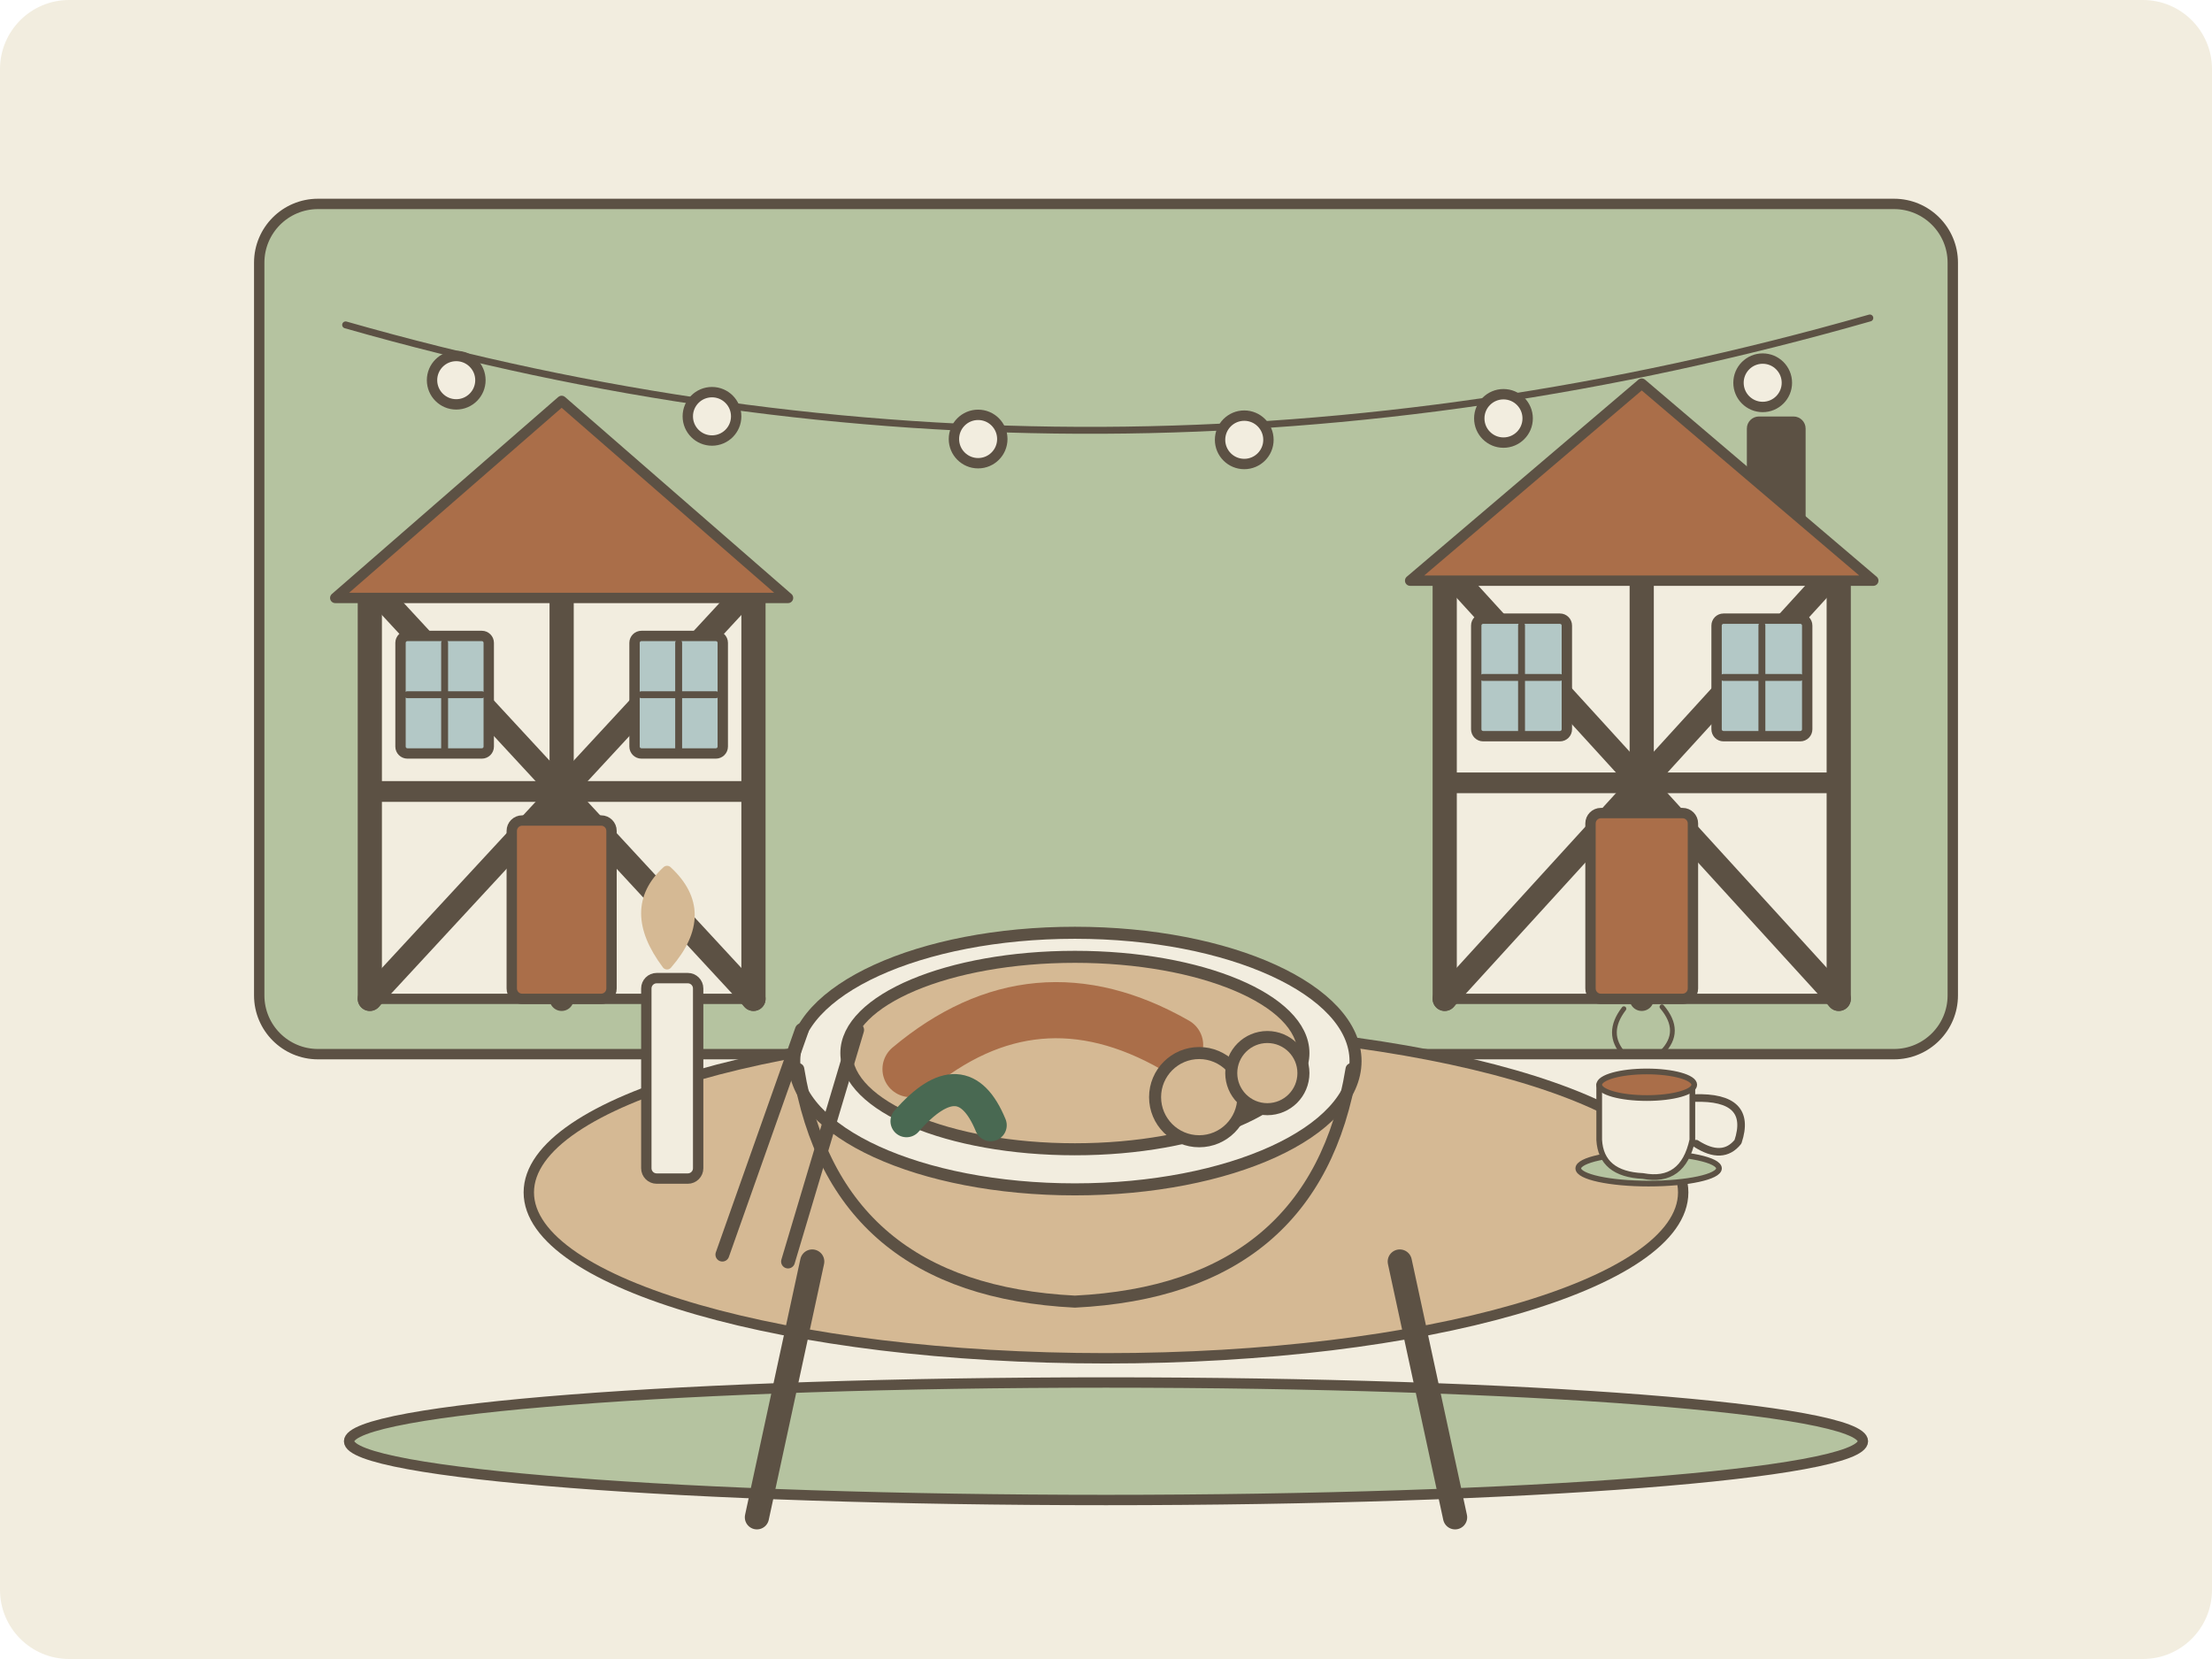
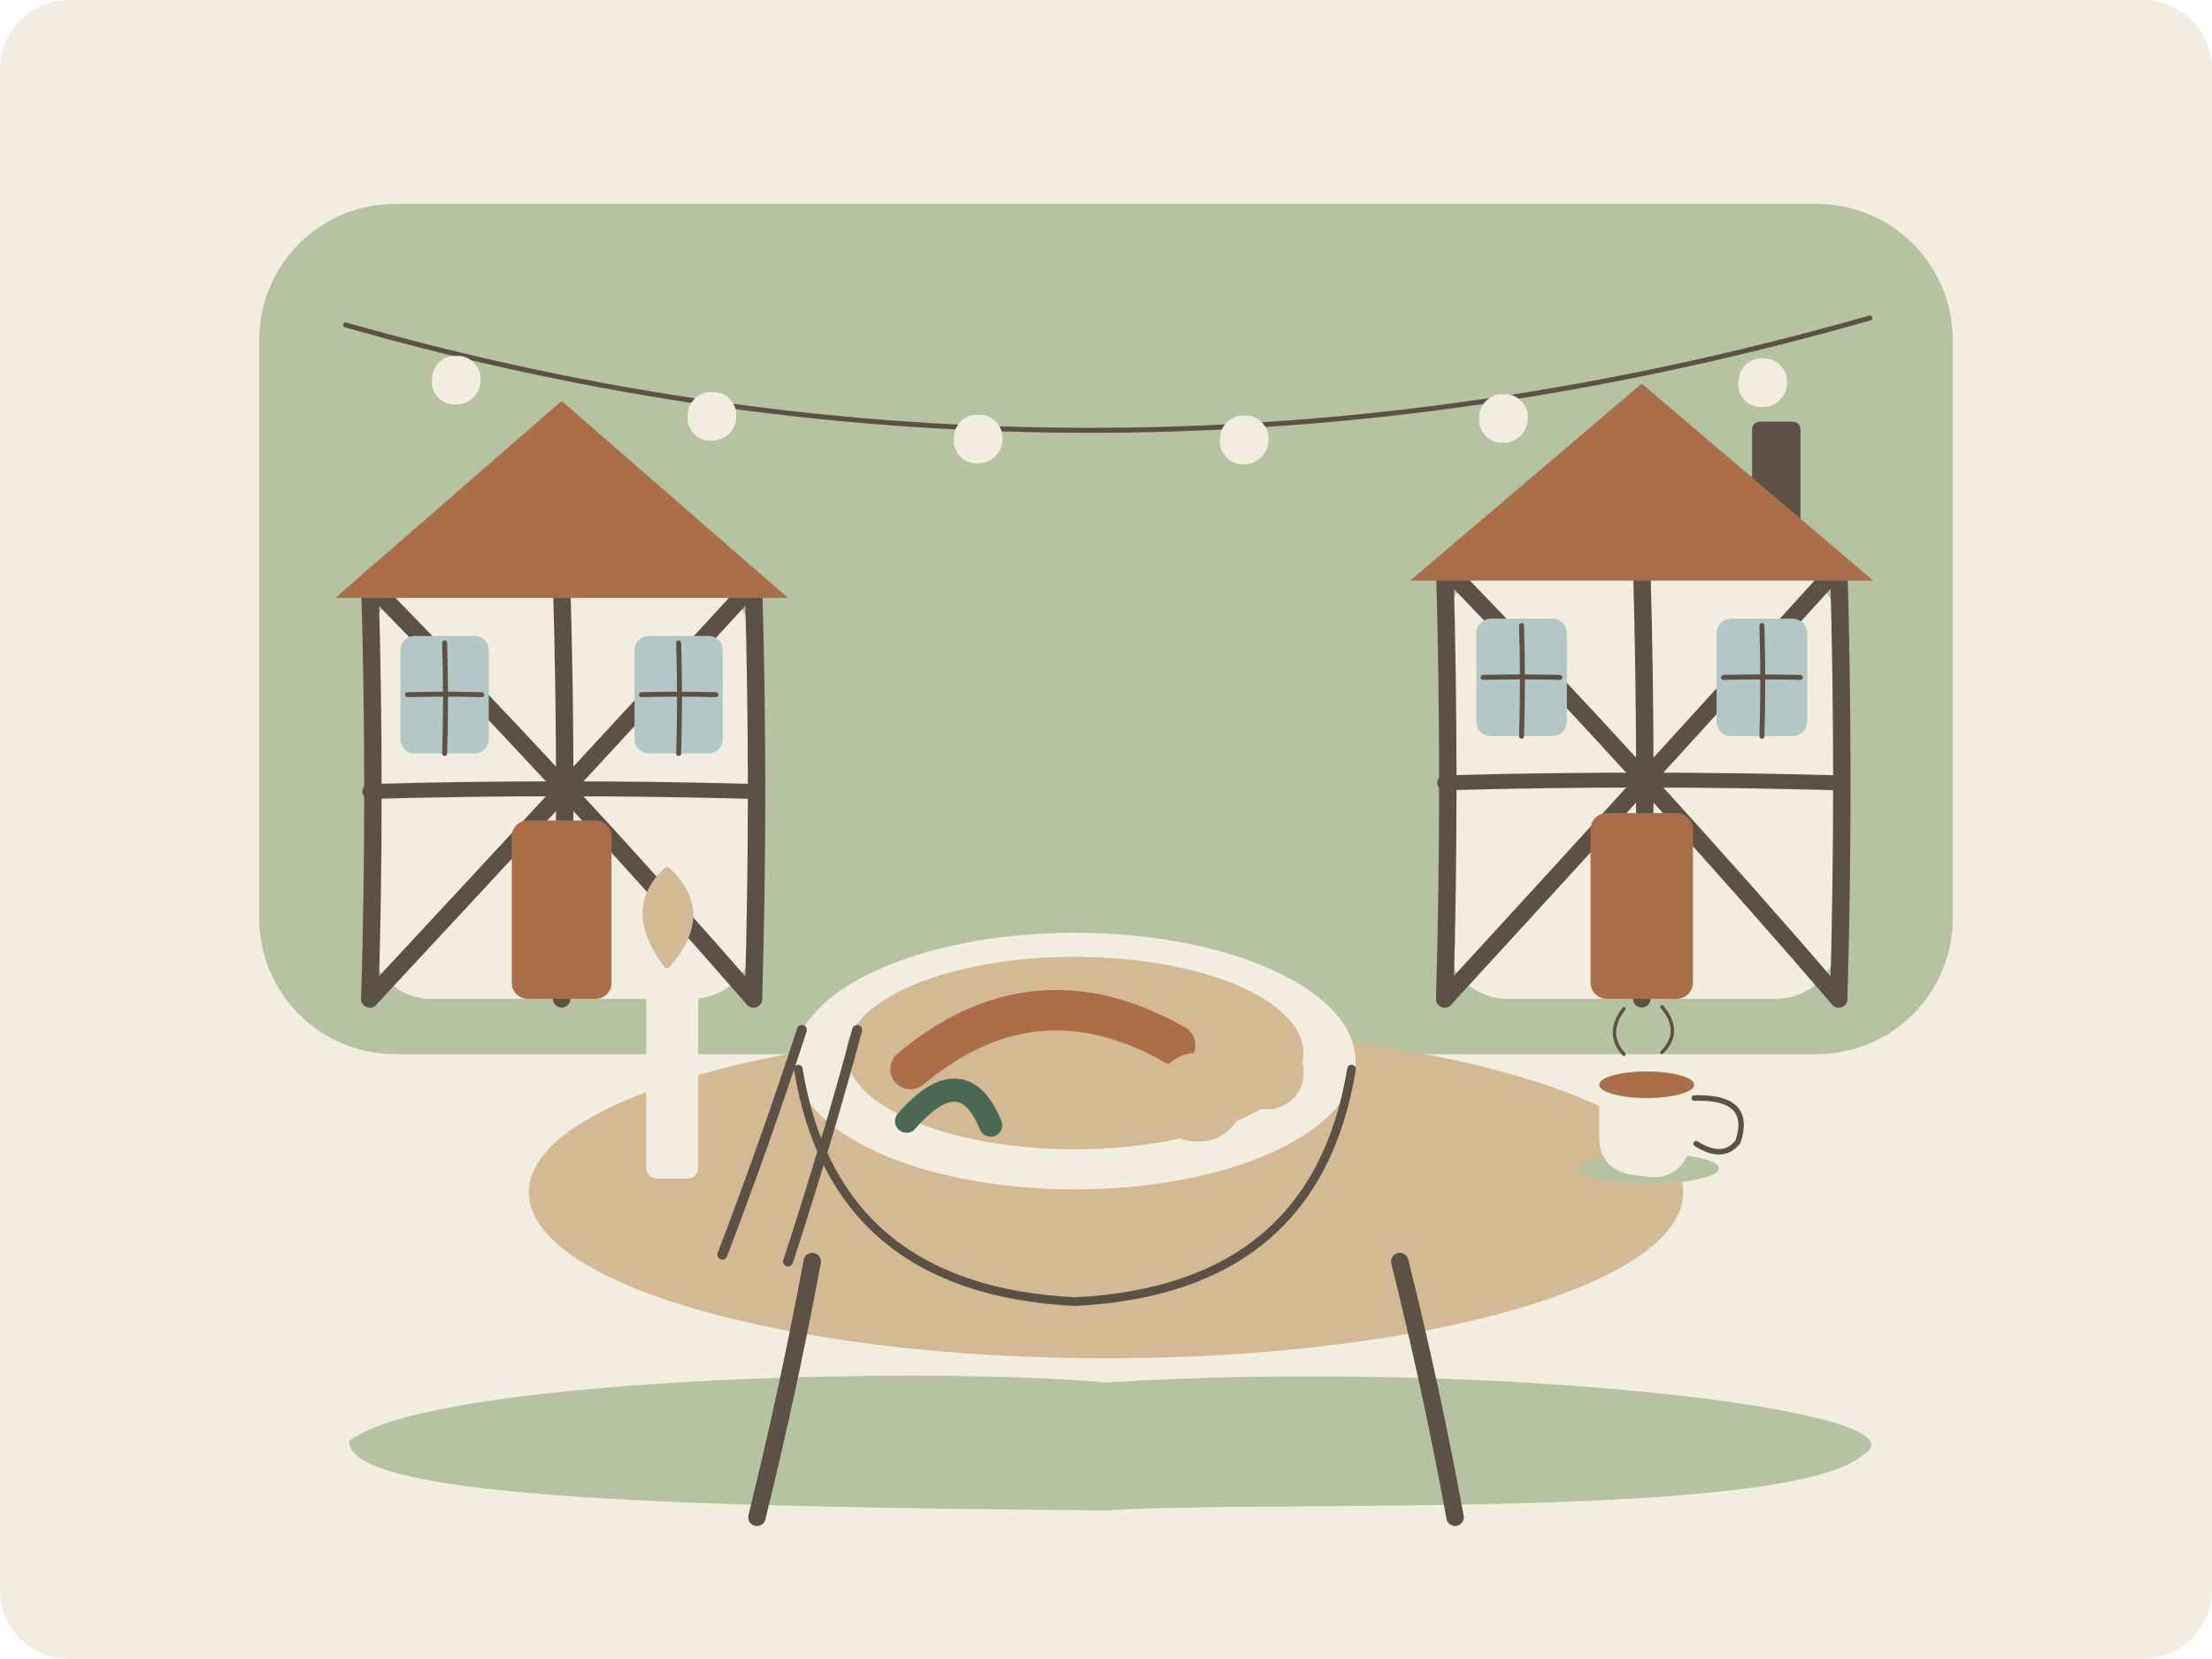
<svg xmlns="http://www.w3.org/2000/svg" width="640" height="480" viewBox="0 0 640 480" role="img" aria-labelledby="title">
  <rect width="640" height="480" rx="20" fill="#f2eddf" />
-   <g stroke="#5c5144" stroke-width="3" stroke-linecap="round" stroke-linejoin="round">
-     <rect x="75" y="59" width="490" height="246" rx="17" fill="#b5c3a0" />
+   <g stroke="none" stroke-width="2" stroke-linecap="round" stroke-linejoin="round">
+     <rect x="75" y="59" width="490" height="246" rx="39.36" fill="#b5c3a0" stroke="none" />
    <g transform="translate(107 169) scale(1)">
-       <rect x="0" y="0" width="111" height="120" rx="2" fill="#f2eddf" />
-       <path d="M0 0L111 120" fill="none" stroke="#5c5144" stroke-width="7" stroke-linecap="round" stroke-linejoin="round" />
-       <path d="M111 0L0 120" fill="none" stroke="#5c5144" stroke-width="7" stroke-linecap="round" stroke-linejoin="round" />
-       <path d="M55.5 0L55.5 120" fill="none" stroke="#5c5144" stroke-width="7" stroke-linecap="round" stroke-linejoin="round" />
-       <path d="M0 60L111 60" fill="none" stroke="#5c5144" stroke-width="6" stroke-linecap="round" stroke-linejoin="round" />
-       <path d="M0 0L0 120" fill="none" stroke="#5c5144" stroke-width="7" stroke-linecap="round" stroke-linejoin="round" />
-       <path d="M111 0L111 120" fill="none" stroke="#5c5144" stroke-width="7" stroke-linecap="round" stroke-linejoin="round" />
-       <rect x="8.88" y="15" width="25.53" height="34" rx="2" fill="#b3c8c6" />
-       <path d="M21.645 17L21.645 49" fill="none" stroke="#5c5144" stroke-width="2" stroke-linecap="round" stroke-linejoin="round" />
-       <path d="M10.88 32L32.41 32" fill="none" stroke="#5c5144" stroke-width="2" stroke-linecap="round" stroke-linejoin="round" />
-       <rect x="76.59" y="15" width="25.53" height="34" rx="2" fill="#b3c8c6" />
-       <path d="M89.355 17L89.355 49" fill="none" stroke="#5c5144" stroke-width="2" stroke-linecap="round" stroke-linejoin="round" />
-       <path d="M78.59 32L100.12 32" fill="none" stroke="#5c5144" stroke-width="2" stroke-linecap="round" stroke-linejoin="round" />
-       <rect x="41.07" y="68.4" width="28.86" height="51.6" rx="3" fill="#aa6e49" />
-       <path d="M-10 4L55.5-53L121 4Z" fill="#aa6e49" stroke="#5c5144" stroke-width="3" stroke-linecap="round" stroke-linejoin="round" />
+       <rect x="0" y="0" width="111" height="120" rx="17.76" fill="#f2eddf" stroke="none" />
+       <path d="M0 0Q57.3 58.446 111 120" fill="none" stroke="#5c5144" stroke-width="5.04" stroke-linecap="round" stroke-linejoin="round" />
+       <path d="M111 0Q57.3 58.446 0 120" fill="none" stroke="#5c5144" stroke-width="5.04" stroke-linecap="round" stroke-linejoin="round" />
+       <path d="M55.5 0Q57.3 60 55.5 120" fill="none" stroke="#5c5144" stroke-width="5.04" stroke-linecap="round" stroke-linejoin="round" />
+       <path d="M0 60Q55.5 58.446 111 60" fill="none" stroke="#5c5144" stroke-width="4.32" stroke-linecap="round" stroke-linejoin="round" />
+       <path d="M0 0Q1.8 60 0 120" fill="none" stroke="#5c5144" stroke-width="5.04" stroke-linecap="round" stroke-linejoin="round" />
+       <path d="M111 0Q112.8 60 111 120" fill="none" stroke="#5c5144" stroke-width="5.04" stroke-linecap="round" stroke-linejoin="round" />
+       <rect x="8.88" y="15" width="25.53" height="34" rx="4.085" fill="#b3c8c6" stroke="none" />
+       <path d="M21.645 17Q22.157 33 21.645 49" fill="none" stroke="#5c5144" stroke-width="1.44" stroke-linecap="round" stroke-linejoin="round" />
+       <path d="M10.88 32Q21.645 31.699 32.41 32" fill="none" stroke="#5c5144" stroke-width="1.44" stroke-linecap="round" stroke-linejoin="round" />
+       <rect x="76.59" y="15" width="25.53" height="34" rx="4.085" fill="#b3c8c6" stroke="none" />
+       <path d="M89.355 17Q89.867 33 89.355 49" fill="none" stroke="#5c5144" stroke-width="1.44" stroke-linecap="round" stroke-linejoin="round" />
+       <path d="M78.59 32Q89.355 31.699 100.12 32" fill="none" stroke="#5c5144" stroke-width="1.44" stroke-linecap="round" stroke-linejoin="round" />
+       <rect x="41.07" y="68.4" width="28.86" height="51.6" rx="4.618" fill="#aa6e49" stroke="none" />
+       <path d="M-10 4L55.5-53L121 4Z" fill="#aa6e49" stroke="none" stroke-width="2.16" stroke-linecap="round" stroke-linejoin="round" />
    </g>
    <g transform="translate(418 164) scale(1)">
-       <rect x="0" y="0" width="114" height="125" rx="2" fill="#f2eddf" />
-       <path d="M0 0L114 125" fill="none" stroke="#5c5144" stroke-width="7" stroke-linecap="round" stroke-linejoin="round" />
-       <path d="M114 0L0 125" fill="none" stroke="#5c5144" stroke-width="7" stroke-linecap="round" stroke-linejoin="round" />
-       <path d="M57 0L57 125" fill="none" stroke="#5c5144" stroke-width="7" stroke-linecap="round" stroke-linejoin="round" />
-       <path d="M0 62.5L114 62.5" fill="none" stroke="#5c5144" stroke-width="6" stroke-linecap="round" stroke-linejoin="round" />
-       <path d="M0 0L0 125" fill="none" stroke="#5c5144" stroke-width="7" stroke-linecap="round" stroke-linejoin="round" />
-       <path d="M114 0L114 125" fill="none" stroke="#5c5144" stroke-width="7" stroke-linecap="round" stroke-linejoin="round" />
-       <rect x="9.12" y="15" width="26.22" height="34" rx="2" fill="#b3c8c6" />
-       <path d="M22.23 17L22.23 49" fill="none" stroke="#5c5144" stroke-width="2" stroke-linecap="round" stroke-linejoin="round" />
-       <path d="M11.12 32L33.34 32" fill="none" stroke="#5c5144" stroke-width="2" stroke-linecap="round" stroke-linejoin="round" />
-       <rect x="78.66" y="15" width="26.22" height="34" rx="2" fill="#b3c8c6" />
-       <path d="M91.77 17L91.77 49" fill="none" stroke="#5c5144" stroke-width="2" stroke-linecap="round" stroke-linejoin="round" />
-       <path d="M80.66 32L102.88 32" fill="none" stroke="#5c5144" stroke-width="2" stroke-linecap="round" stroke-linejoin="round" />
-       <rect x="42.18" y="71.25" width="29.64" height="53.75" rx="3" fill="#aa6e49" />
-       <rect x="88.92" y="-42" width="14" height="30" rx="2" fill="#5c5144" />
-       <path d="M-10 4L57-53L124 4Z" fill="#aa6e49" stroke="#5c5144" stroke-width="3" stroke-linecap="round" stroke-linejoin="round" />
+       <rect x="0" y="0" width="114" height="125" rx="18.24" fill="#f2eddf" stroke="none" />
+       <path d="M0 0Q58.8 60.904 114 125" fill="none" stroke="#5c5144" stroke-width="5.04" stroke-linecap="round" stroke-linejoin="round" />
+       <path d="M114 0Q58.8 60.904 0 125" fill="none" stroke="#5c5144" stroke-width="5.04" stroke-linecap="round" stroke-linejoin="round" />
+       <path d="M57 0Q58.8 62.5 57 125" fill="none" stroke="#5c5144" stroke-width="5.04" stroke-linecap="round" stroke-linejoin="round" />
+       <path d="M0 62.5Q57 60.904 114 62.5" fill="none" stroke="#5c5144" stroke-width="4.32" stroke-linecap="round" stroke-linejoin="round" />
+       <path d="M0 0Q1.8 62.5 0 125" fill="none" stroke="#5c5144" stroke-width="5.04" stroke-linecap="round" stroke-linejoin="round" />
+       <path d="M114 0Q115.8 62.5 114 125" fill="none" stroke="#5c5144" stroke-width="5.04" stroke-linecap="round" stroke-linejoin="round" />
+       <rect x="9.12" y="15" width="26.22" height="34" rx="4.195" fill="#b3c8c6" stroke="none" />
+       <path d="M22.23 17Q22.742 33 22.23 49" fill="none" stroke="#5c5144" stroke-width="1.44" stroke-linecap="round" stroke-linejoin="round" />
+       <path d="M11.12 32Q22.23 31.689 33.34 32" fill="none" stroke="#5c5144" stroke-width="1.44" stroke-linecap="round" stroke-linejoin="round" />
+       <rect x="78.66" y="15" width="26.22" height="34" rx="4.195" fill="#b3c8c6" stroke="none" />
+       <path d="M91.77 17Q92.282 33 91.77 49" fill="none" stroke="#5c5144" stroke-width="1.44" stroke-linecap="round" stroke-linejoin="round" />
+       <path d="M80.66 32Q91.77 31.689 102.88 32" fill="none" stroke="#5c5144" stroke-width="1.44" stroke-linecap="round" stroke-linejoin="round" />
+       <rect x="42.18" y="71.25" width="29.64" height="53.75" rx="4.742" fill="#aa6e49" stroke="none" />
+       <rect x="88.92" y="-42" width="14" height="30" rx="2.24" fill="#5c5144" stroke="none" />
+       <path d="M-10 4L57-53L124 4Z" fill="#aa6e49" stroke="none" stroke-width="2.16" stroke-linecap="round" stroke-linejoin="round" />
    </g>
-     <path d="M100 94Q317 156 541 92" fill="none" stroke="#5c5144" stroke-width="2" stroke-linecap="round" stroke-linejoin="round" />
-     <circle cx="132" cy="110" r="7" fill="#f2eddf" />
-     <circle cx="206" cy="120.459" r="7" fill="#f2eddf" />
-     <circle cx="283" cy="127.024" r="7" fill="#f2eddf" />
-     <circle cx="360" cy="127.252" r="7" fill="#f2eddf" />
-     <circle cx="435" cy="121.059" r="7" fill="#f2eddf" />
-     <circle cx="510" cy="110.748" r="7" fill="#f2eddf" />
-     <ellipse cx="320" cy="417" rx="219" ry="17" fill="#b5c3a0" />
-     <ellipse cx="320" cy="345" rx="167" ry="48" fill="#d5b994" />
-     <path d="M235 365L219 439" fill="none" stroke="#5c5144" stroke-width="7" stroke-linecap="round" stroke-linejoin="round" />
-     <path d="M405 365L421 439" fill="none" stroke="#5c5144" stroke-width="7" stroke-linecap="round" stroke-linejoin="round" />
+     <path d="M100 94Q317 156 541 92" fill="none" stroke="#5c5144" stroke-width="1.44" stroke-linecap="round" stroke-linejoin="round" />
+     <g transform="translate(132 110) scale(1)">
+       <path d="M0 -7C4.06 -7.42 7.42 -3.5 7 0C7.21 4.27 3.08 7.28 0 7C-4.69 7.42 -7.49 2.94 -7 0C-7.21 -4.34 -3.36 -7.35 0 -7Z" fill="#f2eddf" stroke="none" stroke-width="2.16" stroke-linecap="round" stroke-linejoin="round" />
+     </g>
+     <g transform="translate(206 120.4586) scale(1)">
+       <path d="M0 -7C4.06 -7.42 7.42 -3.5 7 0C7.21 4.27 3.08 7.28 0 7C-4.69 7.42 -7.49 2.94 -7 0C-7.21 -4.34 -3.36 -7.35 0 -7Z" fill="#f2eddf" stroke="none" stroke-width="2.16" stroke-linecap="round" stroke-linejoin="round" />
+     </g>
+     <g transform="translate(283 127.0241) scale(1)">
+       <path d="M0 -7C4.06 -7.42 7.42 -3.5 7 0C7.21 4.27 3.08 7.28 0 7C-4.69 7.42 -7.49 2.94 -7 0C-7.21 -4.34 -3.36 -7.35 0 -7Z" fill="#f2eddf" stroke="none" stroke-width="2.16" stroke-linecap="round" stroke-linejoin="round" />
+     </g>
+     <g transform="translate(360 127.2525) scale(1)">
+       <path d="M0 -7C4.06 -7.42 7.42 -3.5 7 0C7.21 4.27 3.08 7.28 0 7C-4.69 7.42 -7.49 2.94 -7 0C-7.21 -4.34 -3.36 -7.35 0 -7Z" fill="#f2eddf" stroke="none" stroke-width="2.16" stroke-linecap="round" stroke-linejoin="round" />
+     </g>
+     <g transform="translate(435 121.0587) scale(1)">
+       <path d="M0 -7C4.06 -7.42 7.42 -3.5 7 0C7.21 4.27 3.08 7.28 0 7C-4.69 7.42 -7.49 2.94 -7 0C-7.21 -4.34 -3.36 -7.35 0 -7Z" fill="#f2eddf" stroke="none" stroke-width="2.16" stroke-linecap="round" stroke-linejoin="round" />
+     </g>
+     <g transform="translate(510 110.7485) scale(1)">
+       <path d="M0 -7C4.06 -7.42 7.42 -3.5 7 0C7.21 4.27 3.08 7.28 0 7C-4.69 7.42 -7.49 2.94 -7 0C-7.21 -4.34 -3.36 -7.35 0 -7Z" fill="#f2eddf" stroke="none" stroke-width="2.16" stroke-linecap="round" stroke-linejoin="round" />
+     </g>
+     <g transform="translate(320 417) scale(1)">
+       <path d="M-219 0C-197.1-18 -54.75-22 0-17C109.5-24 240.9-9 219 4C197.1 23 43.8 17 0 20C-131.4 19 -219 16 -219 0Z" fill="#b5c3a0" stroke="none" stroke-width="2.16" stroke-linecap="round" stroke-linejoin="round" />
+     </g>
+     <ellipse cx="320" cy="345" rx="167" ry="48" fill="#d5b994" stroke="none" />
+     <path d="M235 365Q228.184 401.776 219 439" fill="none" stroke="#5c5144" stroke-width="5.04" stroke-linecap="round" stroke-linejoin="round" />
+     <path d="M405 365Q414.184 401.776 421 439" fill="none" stroke="#5c5144" stroke-width="5.04" stroke-linecap="round" stroke-linejoin="round" />
    <g transform="translate(311 307) scale(1.16)">
-       <ellipse cx="0" cy="0" rx="70" ry="32" fill="#f2eddf" />
-       <ellipse cx="0" cy="-2" rx="57" ry="24" fill="#d5b994" />
-       <path d="M-41 2Q-10-24 25-4" fill="none" stroke="#aa6e49" stroke-width="14" stroke-linecap="round" stroke-linejoin="round" />
-       <circle cx="31" cy="9" r="11" fill="#d5b994" />
-       <circle cx="48" cy="3" r="9" fill="#d5b994" />
-       <path d="M-42 15q14-16 21 1" fill="none" stroke="#496952" stroke-width="8" stroke-linecap="round" stroke-linejoin="round" />
-       <path d="M-69 2Q-60 57 0 60Q60 57 69 2" fill="none" stroke="#5c5144" stroke-width="3" stroke-linecap="round" stroke-linejoin="round" />
+       <ellipse cx="0" cy="0" rx="70" ry="32" fill="#f2eddf" stroke="none" />
+       <ellipse cx="0" cy="-2" rx="57" ry="24" fill="#d5b994" stroke="none" />
+       <path d="M-41 2Q-10-24 25-4" fill="none" stroke="#aa6e49" stroke-width="10.08" stroke-linecap="round" stroke-linejoin="round" />
+       <g transform="translate(31 9) scale(1)">
+         <path d="M0 -11C6.38 -11.66 11.66 -5.5 11 0C11.33 6.71 4.84 11.44 0 11C-7.37 11.66 -11.77 4.62 -11 0C-11.33 -6.82 -5.28 -11.55 0 -11Z" fill="#d5b994" stroke="none" stroke-width="2.16" stroke-linecap="round" stroke-linejoin="round" />
+       </g>
+       <g transform="translate(48 3) scale(1)">
+         <path d="M0 -9C5.22 -9.54 9.54 -4.5 9 0C9.27 5.49 3.96 9.36 0 9C-6.03 9.54 -9.63 3.78 -9 0C-9.27 -5.58 -4.32 -9.45 0 -9Z" fill="#d5b994" stroke="none" stroke-width="2.16" stroke-linecap="round" stroke-linejoin="round" />
+       </g>
+       <path d="M-42 15q14-16 21 1" fill="none" stroke="#496952" stroke-width="5.76" stroke-linecap="round" stroke-linejoin="round" />
+       <path d="M-69 2Q-60 57 0 60Q60 57 69 2" fill="none" stroke="#5c5144" stroke-width="2.16" stroke-linecap="round" stroke-linejoin="round" />
    </g>
    <g transform="translate(477 321) scale(0.55)">
-       <ellipse cx="0" cy="31" rx="37" ry="8" fill="#b5c3a0" />
-       <path d="M-26-13H23V16Q18 39-3 35Q-25 34-26 16Z" fill="#f2eddf" stroke="#5c5144" stroke-width="3" stroke-linecap="round" stroke-linejoin="round" />
-       <path d="M24-6Q55-7 47 17Q39 27 25 18" fill="none" stroke="#5c5144" stroke-width="4" stroke-linecap="round" stroke-linejoin="round" />
-       <ellipse cx="-1" cy="-13" rx="25" ry="7" fill="#aa6e49" />
-       <path d="M-13-29q-10-11 0-24M7-30q11-11 0-24" fill="none" stroke="#5c5144" stroke-width="2.5" stroke-linecap="round" stroke-linejoin="round" />
+       <ellipse cx="0" cy="31" rx="37" ry="8" fill="#b5c3a0" stroke="none" />
+       <path d="M-26-13H23V16Q18 39-3 35Q-25 34-26 16Z" fill="#f2eddf" stroke="none" stroke-width="2.16" stroke-linecap="round" stroke-linejoin="round" />
+       <path d="M24-6Q55-7 47 17Q39 27 25 18" fill="none" stroke="#5c5144" stroke-width="2.88" stroke-linecap="round" stroke-linejoin="round" />
+       <ellipse cx="-1" cy="-13" rx="25" ry="7" fill="#aa6e49" stroke="none" />
+       <path d="M-13-29q-10-11 0-24M7-30q11-11 0-24" fill="none" stroke="#5c5144" stroke-width="1.8" stroke-linecap="round" stroke-linejoin="round" />
    </g>
-     <rect x="187" y="283" width="15" height="58" rx="3" fill="#f2eddf" />
-     <path d="M193 279q-12-16 0-27q13 12 0 27Z" fill="#d5b994" stroke="#d5b994" stroke-width="3" stroke-linecap="round" stroke-linejoin="round" />
-     <path d="M232 298L209 363" fill="none" stroke="#5c5144" stroke-width="4" stroke-linecap="round" stroke-linejoin="round" />
-     <path d="M248 298L228 365" fill="none" stroke="#5c5144" stroke-width="4" stroke-linecap="round" stroke-linejoin="round" />
+     <rect x="187" y="283" width="15" height="58" rx="3" fill="#f2eddf" stroke="none" />
+     <path d="M193 279q-12-16 0-27q13 12 0 27Z" fill="#d5b994" stroke="#d5b994" stroke-width="2.16" stroke-linecap="round" stroke-linejoin="round" />
+     <path d="M232 298Q221.54 330.178 209 363" fill="none" stroke="#5c5144" stroke-width="2.88" stroke-linecap="round" stroke-linejoin="round" />
+     <path d="M248 298Q239.072 331.22 228 365" fill="none" stroke="#5c5144" stroke-width="2.88" stroke-linecap="round" stroke-linejoin="round" />
  </g>
</svg>
